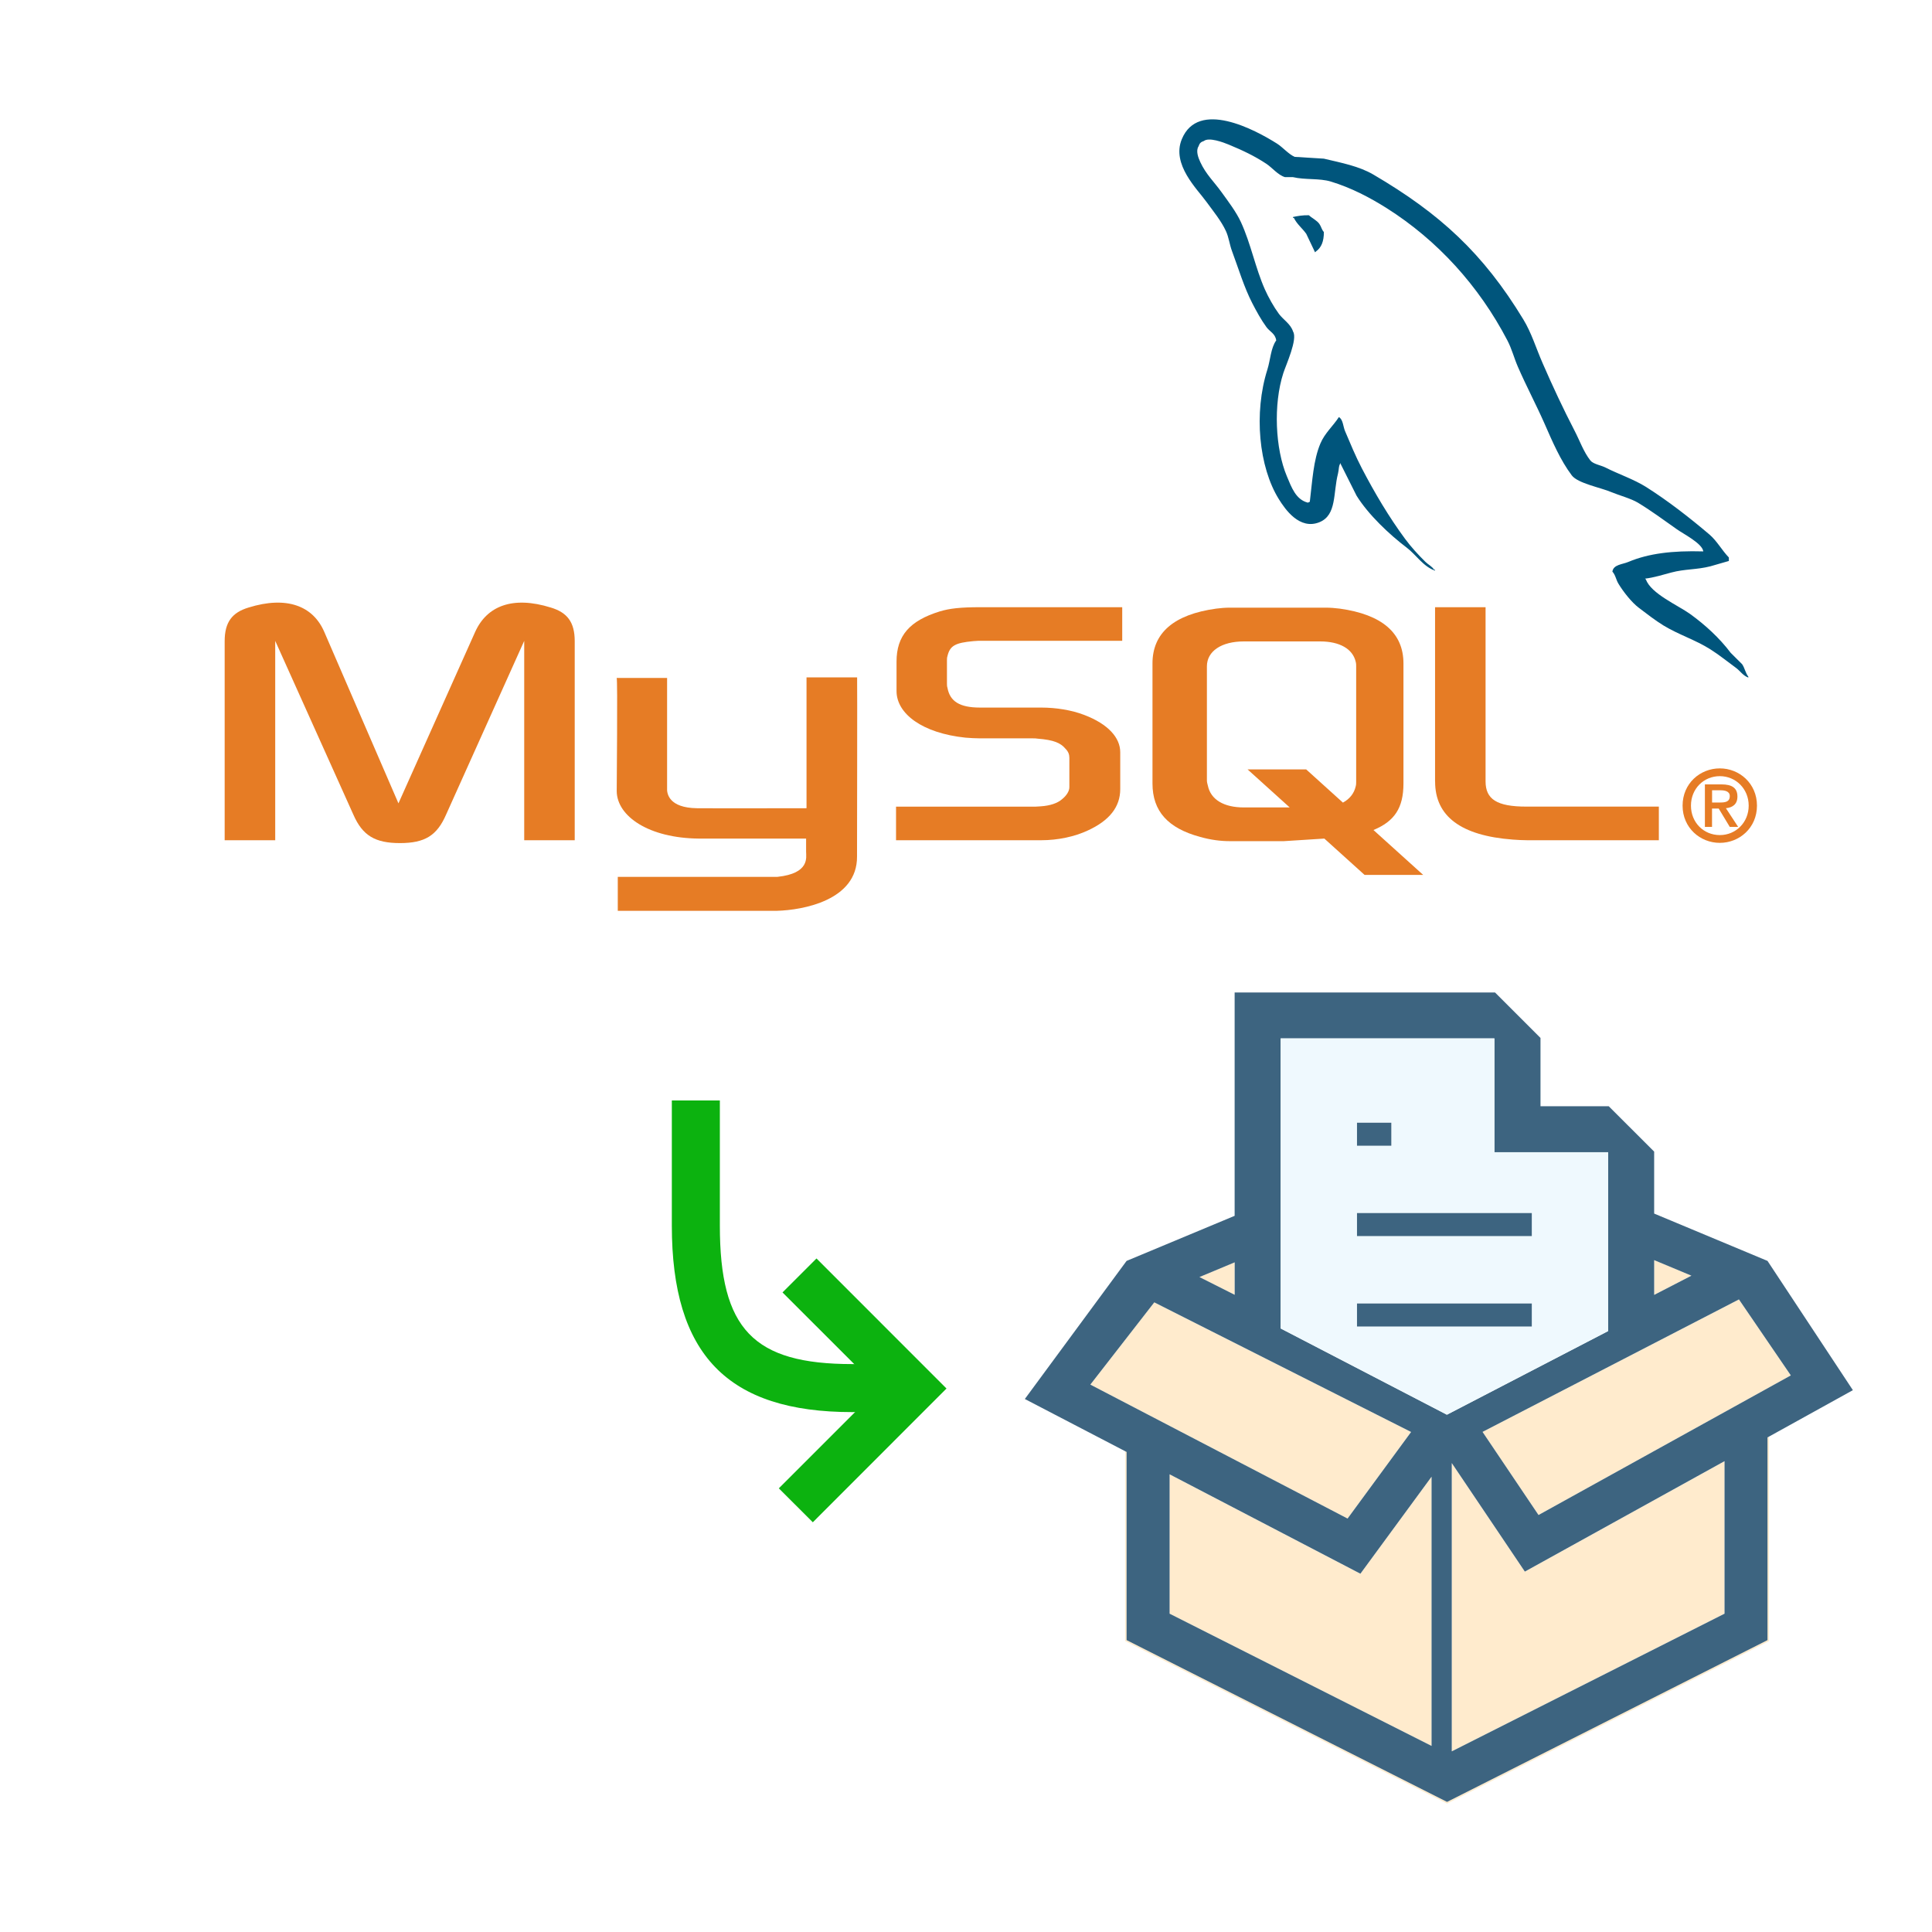
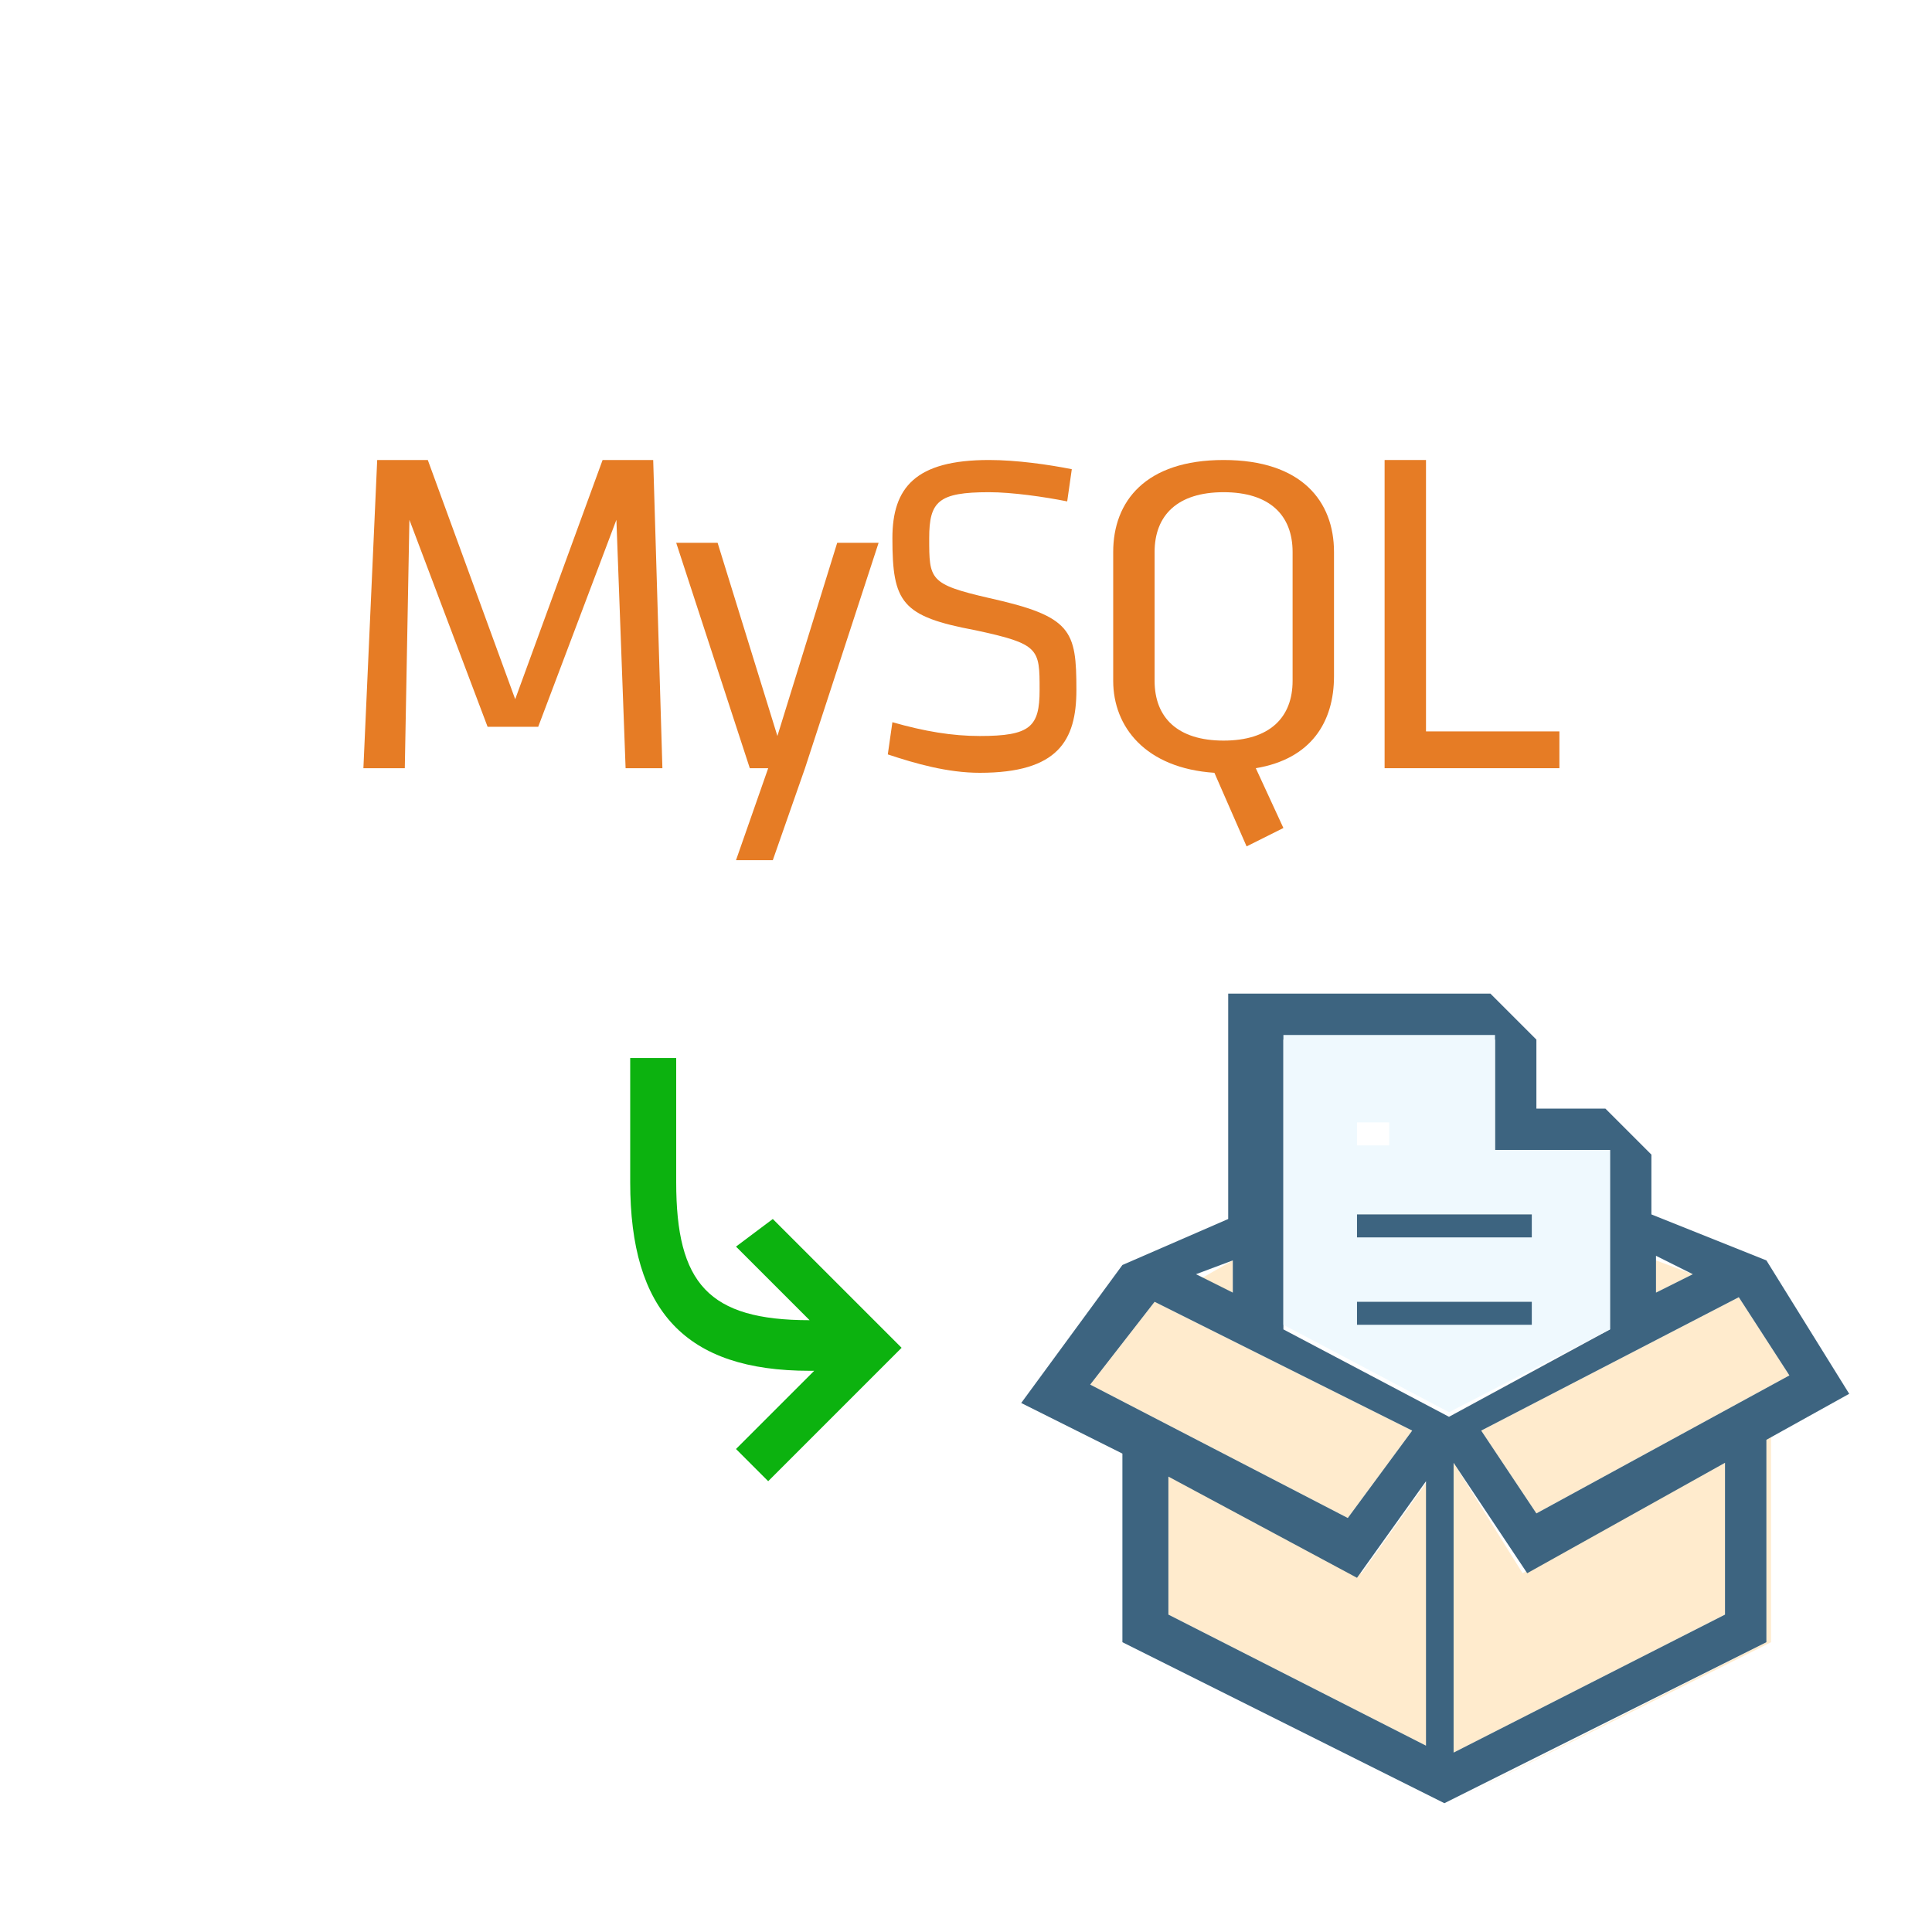
- <svg xmlns="http://www.w3.org/2000/svg" version="1.1" id="Layer_1" x="0px" y="0px" width="42px" height="42px" viewBox="0 0 42 42" enable-background="new 0 0 42 42" xml:space="preserve">
+ <svg xmlns="http://www.w3.org/2000/svg" version="1.1" id="Layer_1" x="0px" y="0px" viewBox="0 0 42 42" enable-background="new 0 0 42 42" xml:space="preserve">
  <g>
-     <g>
-       <path fill="#00557C" d="M37.028,11.987c-0.674-0.019-1.189,0.044-1.63,0.229c-0.125,0.054-0.325,0.055-0.346,0.211    c0.069,0.072,0.079,0.181,0.135,0.268c0.104,0.171,0.282,0.399,0.441,0.519c0.173,0.131,0.352,0.271,0.536,0.384    c0.331,0.201,0.699,0.315,1.018,0.518c0.188,0.118,0.373,0.269,0.556,0.402c0.091,0.066,0.151,0.169,0.269,0.212    c0-0.007,0-0.014,0-0.02c-0.062-0.079-0.077-0.186-0.134-0.27c-0.084-0.082-0.166-0.166-0.25-0.249    c-0.243-0.322-0.554-0.607-0.882-0.844c-0.263-0.188-0.85-0.442-0.959-0.748c-0.007-0.006-0.013-0.013-0.02-0.02    c0.187-0.021,0.403-0.088,0.575-0.134c0.288-0.077,0.547-0.058,0.845-0.134c0.134-0.039,0.267-0.078,0.402-0.116    c0-0.024,0-0.05,0-0.076c-0.15-0.154-0.258-0.359-0.422-0.499c-0.43-0.365-0.899-0.731-1.381-1.036    c-0.269-0.168-0.599-0.277-0.883-0.422c-0.096-0.048-0.264-0.073-0.326-0.153c-0.148-0.189-0.23-0.431-0.345-0.651    c-0.241-0.464-0.478-0.971-0.69-1.459c-0.146-0.332-0.241-0.66-0.423-0.958c-0.871-1.433-1.808-2.296-3.26-3.147    c-0.31-0.181-0.682-0.252-1.075-0.345c-0.211-0.013-0.422-0.026-0.633-0.039c-0.129-0.054-0.263-0.211-0.383-0.287    c-0.482-0.305-1.716-0.966-2.072-0.096c-0.226,0.548,0.336,1.083,0.536,1.361c0.142,0.195,0.322,0.414,0.423,0.634    c0.066,0.144,0.077,0.287,0.134,0.44c0.14,0.375,0.261,0.784,0.441,1.132c0.091,0.176,0.192,0.361,0.308,0.519    c0.07,0.096,0.191,0.139,0.211,0.287c-0.119,0.166-0.126,0.423-0.192,0.633c-0.3,0.946-0.186,2.121,0.25,2.82    c0.134,0.215,0.448,0.675,0.882,0.499c0.379-0.155,0.294-0.633,0.403-1.057c0.024-0.095,0.009-0.165,0.057-0.23    c0,0.007,0,0.014,0,0.02c0.115,0.229,0.231,0.461,0.346,0.69c0.255,0.411,0.709,0.841,1.093,1.132    c0.2,0.151,0.356,0.41,0.614,0.498c0-0.006,0-0.013,0-0.019c-0.007,0-0.013,0-0.02,0c-0.049-0.077-0.128-0.11-0.191-0.173    c-0.15-0.147-0.317-0.33-0.441-0.499c-0.35-0.474-0.658-0.993-0.94-1.534c-0.135-0.258-0.252-0.543-0.364-0.806    c-0.044-0.102-0.043-0.255-0.135-0.307c-0.123,0.192-0.307,0.348-0.402,0.575c-0.153,0.363-0.174,0.807-0.23,1.267    c-0.033,0.012-0.019,0.004-0.038,0.019c-0.268-0.064-0.361-0.339-0.461-0.575c-0.251-0.597-0.298-1.558-0.076-2.244    c0.058-0.178,0.315-0.737,0.211-0.901c-0.05-0.164-0.215-0.259-0.307-0.384c-0.114-0.155-0.228-0.359-0.308-0.538    c-0.205-0.464-0.302-0.986-0.518-1.457c-0.104-0.225-0.278-0.452-0.423-0.653c-0.158-0.221-0.336-0.384-0.46-0.651    c-0.044-0.095-0.103-0.247-0.038-0.345c0.021-0.066,0.05-0.094,0.115-0.115c0.111-0.087,0.421,0.029,0.537,0.077    c0.307,0.127,0.565,0.249,0.825,0.421c0.125,0.084,0.251,0.244,0.402,0.288c0.058,0,0.115,0,0.173,0    c0.27,0.063,0.572,0.02,0.824,0.096c0.446,0.136,0.846,0.347,1.209,0.575c1.106,0.699,2.009,1.692,2.628,2.878    c0.099,0.19,0.142,0.374,0.229,0.575c0.177,0.408,0.4,0.829,0.576,1.228c0.175,0.398,0.346,0.8,0.595,1.131    c0.131,0.175,0.635,0.267,0.862,0.365c0.16,0.067,0.424,0.138,0.576,0.229c0.291,0.176,0.571,0.384,0.844,0.576    C36.589,11.604,37.008,11.813,37.028,11.987L37.028,11.987z" />
-       <path fill="#00557C" d="M28.454,4.679c-0.141-0.002-0.239,0.016-0.345,0.038c0,0.006,0,0.013,0,0.02c0.007,0,0.013,0,0.019,0    c0.067,0.138,0.185,0.227,0.269,0.346c0.063,0.134,0.127,0.268,0.191,0.402c0.007-0.007,0.013-0.014,0.02-0.019    c0.118-0.084,0.172-0.218,0.172-0.422c-0.048-0.05-0.055-0.113-0.096-0.173C28.63,4.791,28.524,4.745,28.454,4.679L28.454,4.679z" />
-     </g>
-     <g>
-       <path fill="#E67C25" d="M4.885,18.266h1.098v-4.334l1.699,3.778c0.2,0.457,0.475,0.618,1.013,0.618s0.803-0.161,1.002-0.618    l1.699-3.778v4.334h1.098v-4.327c0-0.422-0.169-0.625-0.518-0.731c-0.833-0.26-1.392-0.034-1.646,0.528l-1.668,3.728l-1.613-3.728    c-0.243-0.563-0.814-0.788-1.648-0.528c-0.348,0.106-0.517,0.309-0.517,0.731V18.266L4.885,18.266z" />
-       <path fill="#E67C25" d="M13.406,14.738h1.096v2.388c-0.01,0.13,0.043,0.434,0.644,0.444c0.307,0.004,2.367,0,2.387,0v-2.844h1.1    c0.005,0-0.002,3.877-0.002,3.894c0.007,0.956-1.185,1.164-1.735,1.18H13.43v-0.738c0.006,0,3.463,0,3.471,0    c0.707-0.075,0.623-0.427,0.623-0.544v-0.288h-2.332c-1.086-0.01-1.777-0.483-1.785-1.028    C13.405,17.15,13.43,14.762,13.406,14.738L13.406,14.738z" />
-       <path fill="#E67C25" d="M19.477,18.266h3.155c0.369,0,0.728-0.078,1.014-0.211c0.475-0.218,0.707-0.514,0.707-0.901v-0.801    c0-0.317-0.264-0.613-0.78-0.81c-0.275-0.106-0.613-0.161-0.94-0.161h-1.329c-0.442,0-0.654-0.135-0.707-0.43    c-0.011-0.035-0.011-0.063-0.011-0.099v-0.499c0-0.028,0-0.057,0.011-0.091c0.053-0.226,0.169-0.289,0.56-0.325    c0.031,0,0.074-0.007,0.105-0.007h3.134V13.2h-3.081c-0.443,0-0.675,0.028-0.887,0.092c-0.654,0.203-0.938,0.528-0.938,1.091v0.64    c0,0.493,0.56,0.915,1.498,1.013c0.105,0.008,0.212,0.015,0.316,0.015h1.14c0.042,0,0.084,0,0.116,0.007    c0.349,0.028,0.496,0.092,0.602,0.218c0.063,0.063,0.085,0.127,0.085,0.197v0.641c0,0.078-0.054,0.176-0.159,0.26    c-0.095,0.084-0.253,0.141-0.464,0.155c-0.042,0-0.074,0.007-0.116,0.007h-3.029V18.266L19.477,18.266z" />
-       <path fill="#E67C25" d="M31.198,16.992c0,0.752,0.56,1.175,1.689,1.26c0.104,0.007,0.21,0.014,0.316,0.014h2.859v-0.731h-2.88    c-0.645,0-0.887-0.162-0.887-0.549V13.2h-1.098V16.992L31.198,16.992z" />
-       <path fill="#E67C25" d="M25.054,17.03v-2.607c0-0.663,0.464-1.065,1.384-1.192c0.096-0.013,0.202-0.021,0.297-0.021h2.083    c0.105,0,0.201,0.008,0.307,0.021c0.92,0.128,1.385,0.529,1.385,1.192v2.607c0,0.538-0.197,0.825-0.652,1.014l1.081,0.976h-1.274    l-0.875-0.79l-0.881,0.056h-1.173c-0.201,0-0.413-0.027-0.646-0.092C25.392,18.004,25.054,17.638,25.054,17.03L25.054,17.03z     M26.237,16.968c0,0.035,0.01,0.07,0.021,0.112c0.063,0.304,0.349,0.473,0.781,0.473h0.998l-0.916-0.827h1.274l0.799,0.722    c0.146-0.079,0.243-0.199,0.278-0.354c0.01-0.034,0.01-0.069,0.01-0.105v-2.502c0-0.028,0-0.063-0.01-0.1    c-0.064-0.281-0.35-0.443-0.772-0.443H27.04c-0.485,0-0.803,0.211-0.803,0.543V16.968L26.237,16.968z" />
-       <path fill="#E67C25" d="M36.578,17.514c0,0.482,0.382,0.809,0.809,0.809c0.426,0,0.808-0.326,0.808-0.809    c0-0.483-0.382-0.81-0.808-0.81C36.96,16.704,36.578,17.03,36.578,17.514L36.578,17.514z M38.015,17.514    c0,0.366-0.28,0.64-0.627,0.64c-0.353,0-0.628-0.274-0.628-0.64c0-0.366,0.275-0.641,0.628-0.641    C37.734,16.873,38.015,17.147,38.015,17.514L38.015,17.514z M37.604,17.976h0.182l-0.266-0.406c0.143-0.015,0.25-0.084,0.25-0.253    c0-0.188-0.117-0.265-0.347-0.265h-0.36v0.924h0.155v-0.399h0.145L37.604,17.976L37.604,17.976z M37.219,17.446v-0.266h0.179    c0.093,0,0.206,0.018,0.206,0.126c0,0.129-0.103,0.14-0.219,0.14H37.219L37.219,17.446z" />
-     </g>
-   </g>
-   <g>
-     <polygon fill="#0CB20F" points="20.576,30.185 17.67,33.093 16.931,32.355 19.101,30.185 17.011,28.096 17.75,27.358  " />
-     <path fill="#0CB20F" d="M19.285,29.654H18.53c-2.155,0-2.881-0.76-2.881-3.011v-2.72h-1.044v2.72c0,2.804,1.211,4.055,3.925,4.055   h0.755V29.654z" />
-   </g>
-   <g>
-     <polygon fill="#FFEBCD" points="31.56,31.806 31.56,38.073 37.49,35.08 37.49,31.765 33.149,34.166  " />
-     <polygon fill="#FFEBCD" points="35.959,27.394 35.96,28.15 36.769,27.731  " />
-     <polygon fill="#FFEBCD" points="37.803,28.248 32.229,31.128 33.446,32.935 38.931,29.9  " />
-     <polygon fill="#FFEBCD" points="38.423,31.248 38.423,35.655 31.458,39.172 24.492,35.655 24.492,31.563 24.459,31.546    24.459,35.676 31.458,39.209 38.457,35.676 38.457,31.23  " />
-     <polygon fill="#FFEBCD" points="25.425,32.05 25.425,35.08 31.121,37.955 31.121,32.102 29.574,34.211  " />
-     <polygon fill="#FFEBCD" points="26.075,27.762 26.84,28.148 26.84,27.442  " />
-     <rect x="24.958" y="27.721" fill="#FFEBCD" width="0.001" height="0.001" />
-     <polygon fill="#FFEBCD" points="30.675,31.13 25.092,28.312 23.703,30.1 29.294,33.012  " />
-     <path fill="#3D6480" d="M24.492,35.655l6.966,3.517l6.966-3.517v-4.407l0.033-0.018l1.823-1.009l-1.856-2.81l-2.464-1.029l0-1.347   l-0.987-0.986h-1.484v-1.485l-0.988-0.988H26.84v4.855l-2.349,0.98l-2.212,3.002l2.179,1.134l0.033,0.017V35.655z M31.121,37.955   l-5.695-2.875v-3.03l4.148,2.161l1.547-2.109V37.955z M37.49,35.08l-5.93,2.993v-6.268l1.589,2.36l4.341-2.401V35.08z    M33.446,32.935l-1.217-1.807l5.574-2.88l1.128,1.652L33.446,32.935z M35.96,28.15l0-0.756l0.81,0.338L35.96,28.15z M27.84,22.575   h4.647v2.474h2.472v3.888l-3.504,1.818l-3.614-1.875V22.575z M24.96,27.721L24.96,27.721l-0.002,0.001L24.96,27.721L24.96,27.721z    M26.075,27.762l0.766-0.32v0.706L26.075,27.762z M23.703,30.1l1.39-1.788l5.583,2.818l-1.381,1.882L23.703,30.1z" />
-     <path fill="#EFF9FE" d="M27.84,28.879l3.614,1.875l3.504-1.818v-3.888h-2.472v-2.474H27.84V28.879z M29.5,26.871v-0.5h3.8v0.5H29.5   z M33.3,28.337v0.5h-3.8v-0.5H33.3z M29.5,24.407h0.746v0.5H29.5V24.407z" />
-     <rect x="29.5" y="26.371" fill="#3D6480" width="3.8" height="0.5" />
-     <rect x="29.5" y="28.337" fill="#3D6480" width="3.8" height="0.5" />
-     <rect x="29.5" y="24.407" fill="#3D6480" width="0.746" height="0.5" />
+     <path fill="none" d="M26.6,16c1,0,1.5-0.5,1.5-1.3V12c0-0.8-0.5-1.3-1.5-1.3s-1.5,0.5-1.5,1.3v2.8C25.1,15.6,25.6,16,26.6,16z" />
+     <rect x="29.5" y="24.4" fill="none" width="0.7" height="0.5" />
+     <polygon fill="#E67C25" points="14.2,10 13.1,10 11.2,15.2 9.3,10 8.2,10 7.9,16.7 8.8,16.7 8.9,11.3 10.6,15.8 11.7,15.8    13.4,11.3 13.6,16.7 14.4,16.7  " />
+     <polygon fill="#E67C25" points="16.7,16.7 16,18.7 16.8,18.7 17.5,16.7 19.1,11.8 18.2,11.8 16.9,16 15.6,11.8 14.7,11.8    16.3,16.7  " />
+     <path fill="#E67C25" d="M23.4,15c0-1.3-0.1-1.6-1.9-2c-1.3-0.3-1.3-0.4-1.3-1.3c0-0.8,0.2-1,1.3-1c0.5,0,1.2,0.1,1.7,0.2l0.1-0.7   c-0.5-0.1-1.2-0.2-1.8-0.2c-1.6,0-2.1,0.6-2.1,1.7c0,1.4,0.2,1.7,1.8,2c1.4,0.3,1.4,0.4,1.4,1.3c0,0.8-0.2,1-1.3,1   c-0.6,0-1.2-0.1-1.9-0.3l-0.1,0.7c0.6,0.2,1.3,0.4,2,0.4C23,16.8,23.4,16.1,23.4,15z" />
+     <path fill="#E67C25" d="M26.4,16.8l0.7,1.6l0.8-0.4l-0.6-1.3c1.2-0.2,1.7-1,1.7-2V12c0-1.1-0.7-2-2.4-2c-1.7,0-2.4,0.9-2.4,2v2.8   C24.2,15.8,24.9,16.7,26.4,16.8z M25.1,12c0-0.8,0.5-1.3,1.5-1.3s1.5,0.5,1.5,1.3v2.8c0,0.8-0.5,1.3-1.5,1.3s-1.5-0.5-1.5-1.3V12z" />
+     <polygon fill="#E67C25" points="33.9,15.9 31,15.9 31,10 30.1,10 30.1,16.7 33.9,16.7  " />
+     <path fill="#0CB20F" d="M16,27.1l1.6,1.6h0c-2.2,0-2.9-0.8-2.9-3v-2.7h-1v2.7c0,2.8,1.2,4.1,3.9,4.1h0.1l-1.7,1.7l0.7,0.7l2.9-2.9   l-2.8-2.8L16,27.1z" />
+     <polygon fill="#FFEBCD" points="31.6,31.8 31.6,38.1 37.5,35.1 37.5,31.8 33.1,34.2  " />
+     <polygon fill="#FFEBCD" points="36.8,27.7 36,27.4 36,28.1  " />
+     <polygon fill="#FFEBCD" points="37.8,28.2 32.2,31.1 33.4,32.9 38.9,29.9  " />
+     <polygon fill="#FFEBCD" points="38.4,35.7 31.5,39.2 24.5,35.7 24.5,31.6 24.5,31.5 24.5,35.7 31.5,39.2 38.5,35.7 38.5,31.2    38.4,31.2  " />
+     <polygon fill="#FFEBCD" points="25.4,32 25.4,35.1 31.1,38 31.1,32.1 29.6,34.2  " />
+     <polygon fill="#FFEBCD" points="26.8,27.4 26.1,27.8 26.8,28.1  " />
+     <rect x="25" y="27.7" fill="#FFEBCD" width="0" height="0" />
+     <polygon fill="#FFEBCD" points="30.7,31.1 25.1,28.3 23.7,30.1 29.3,33  " />
+     <path fill="#3D6480" d="M38.4,27.4l-2.5-1l0-1.3l-1-1h-1.5v-1.5l-1-1h-5.7v4.9l-2.3,1l-2.2,3l2.2,1.1l0,0v4.1l7,3.5l7-3.5v-4.4l0,0   l1.8-1L38.4,27.4z M36.8,27.7L36,28.1l0-0.8L36.8,27.7z M26.8,27.4v0.7l-0.8-0.4L26.8,27.4z M25,27.7L25,27.7L25,27.7L25,27.7   L25,27.7z M23.7,30.1l1.4-1.8l5.6,2.8L29.3,33L23.7,30.1z M31.1,38l-5.7-2.9v-3l4.1,2.2l1.5-2.1V38z M31.5,30.8l-3.6-1.9v-6.3h4.6   V25H35v3.9L31.5,30.8z M37.5,35.1l-5.9,3v-6.3l1.6,2.4l4.3-2.4V35.1z M33.4,32.9l-1.2-1.8l5.6-2.9l1.1,1.7L33.4,32.9z" />
+     <path fill="#EFF9FE" d="M35,25h-2.5v-2.5h-4.6v6.3l3.6,1.9l3.5-1.8V25z M29.5,24.4h0.7v0.5h-0.7V24.4z M33.3,28.8h-3.8v-0.5h3.8   V28.8z M33.3,26.9h-3.8v-0.5h3.8V26.9z" />
+     <rect x="29.5" y="26.4" fill="#3D6480" width="3.8" height="0.5" />
+     <rect x="29.5" y="28.3" fill="#3D6480" width="3.8" height="0.5" />
  </g>
</svg>
